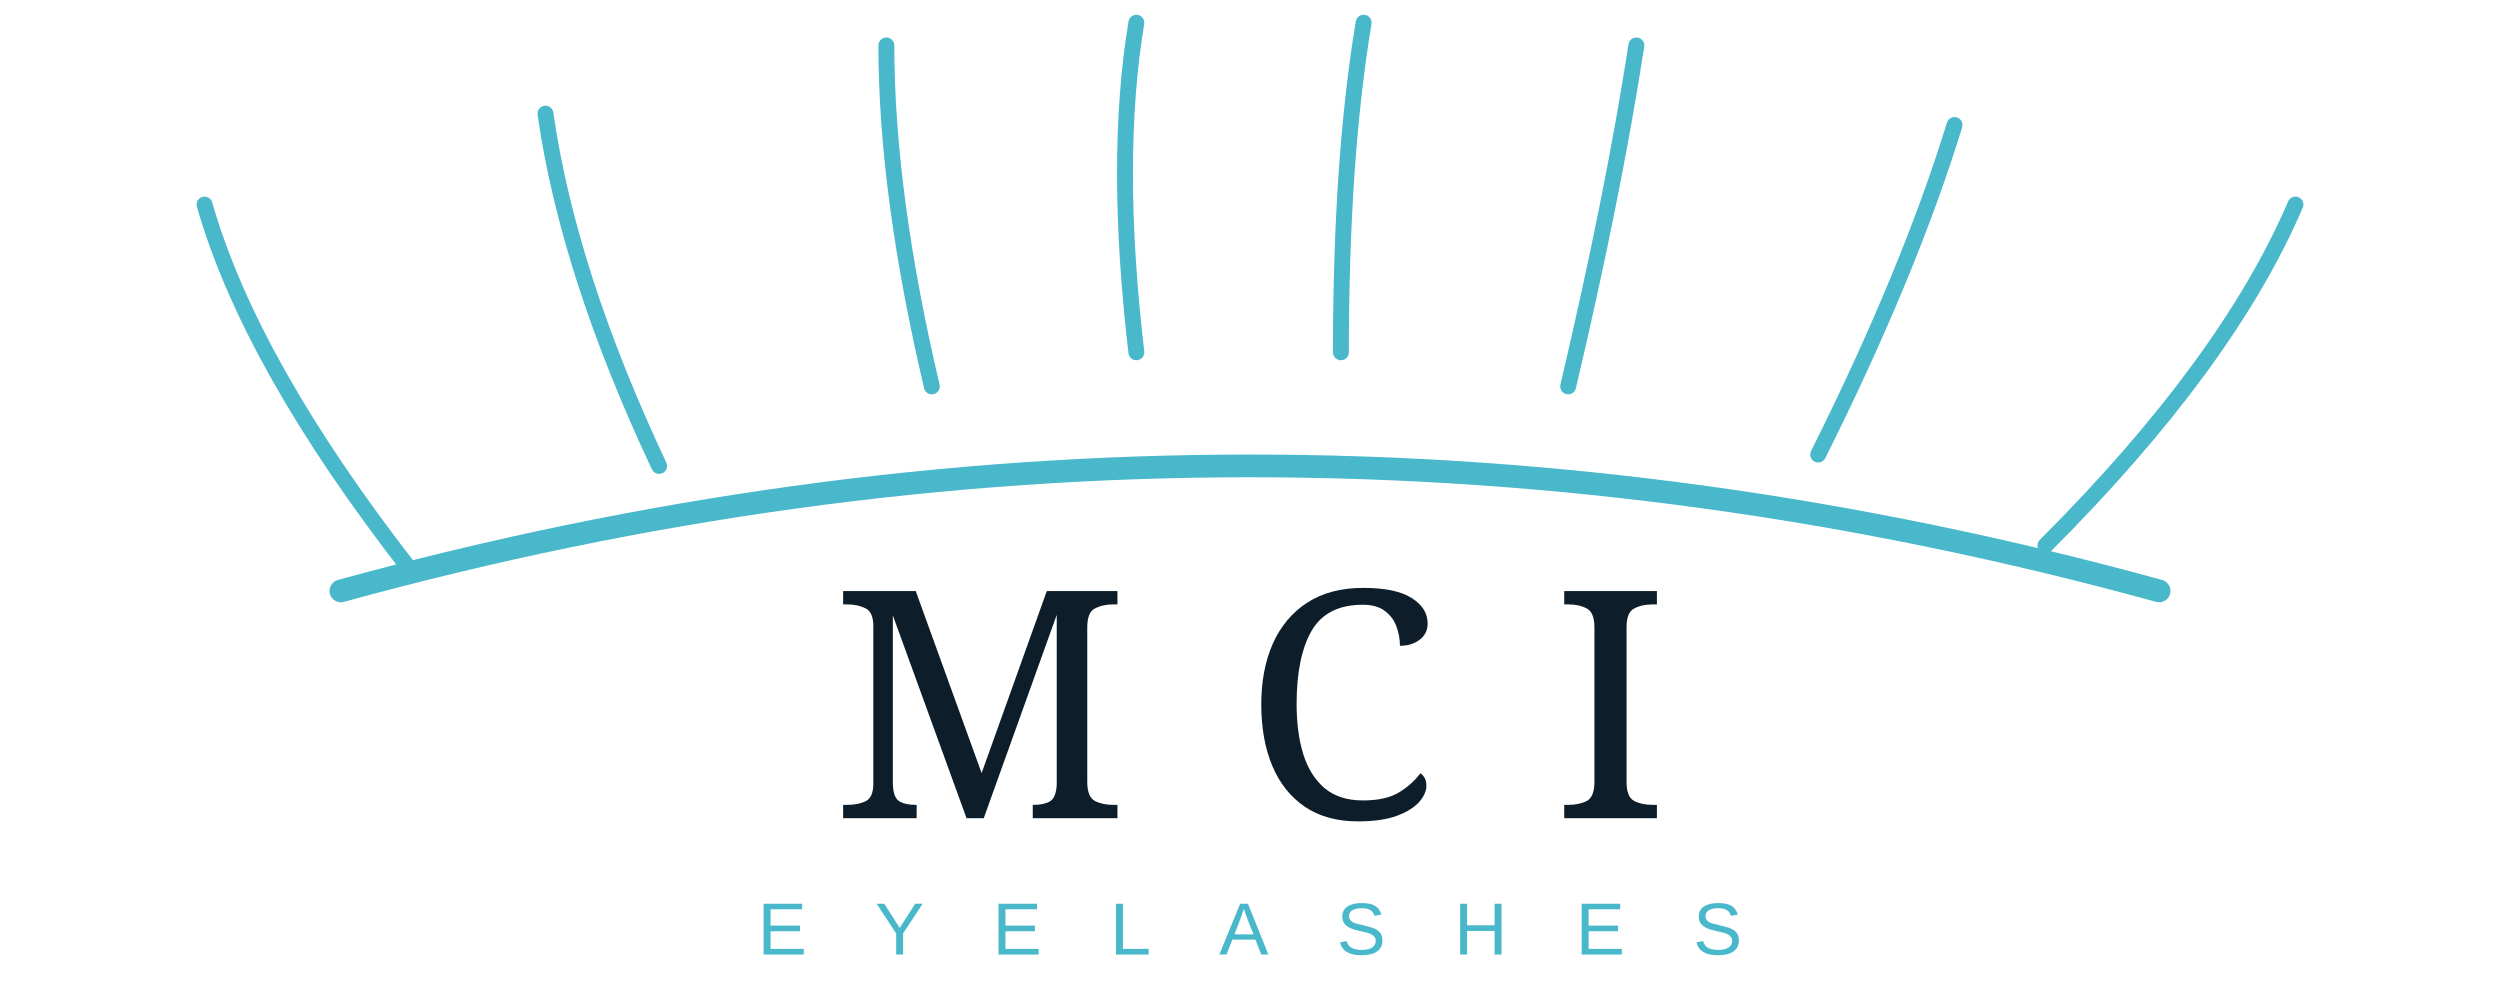
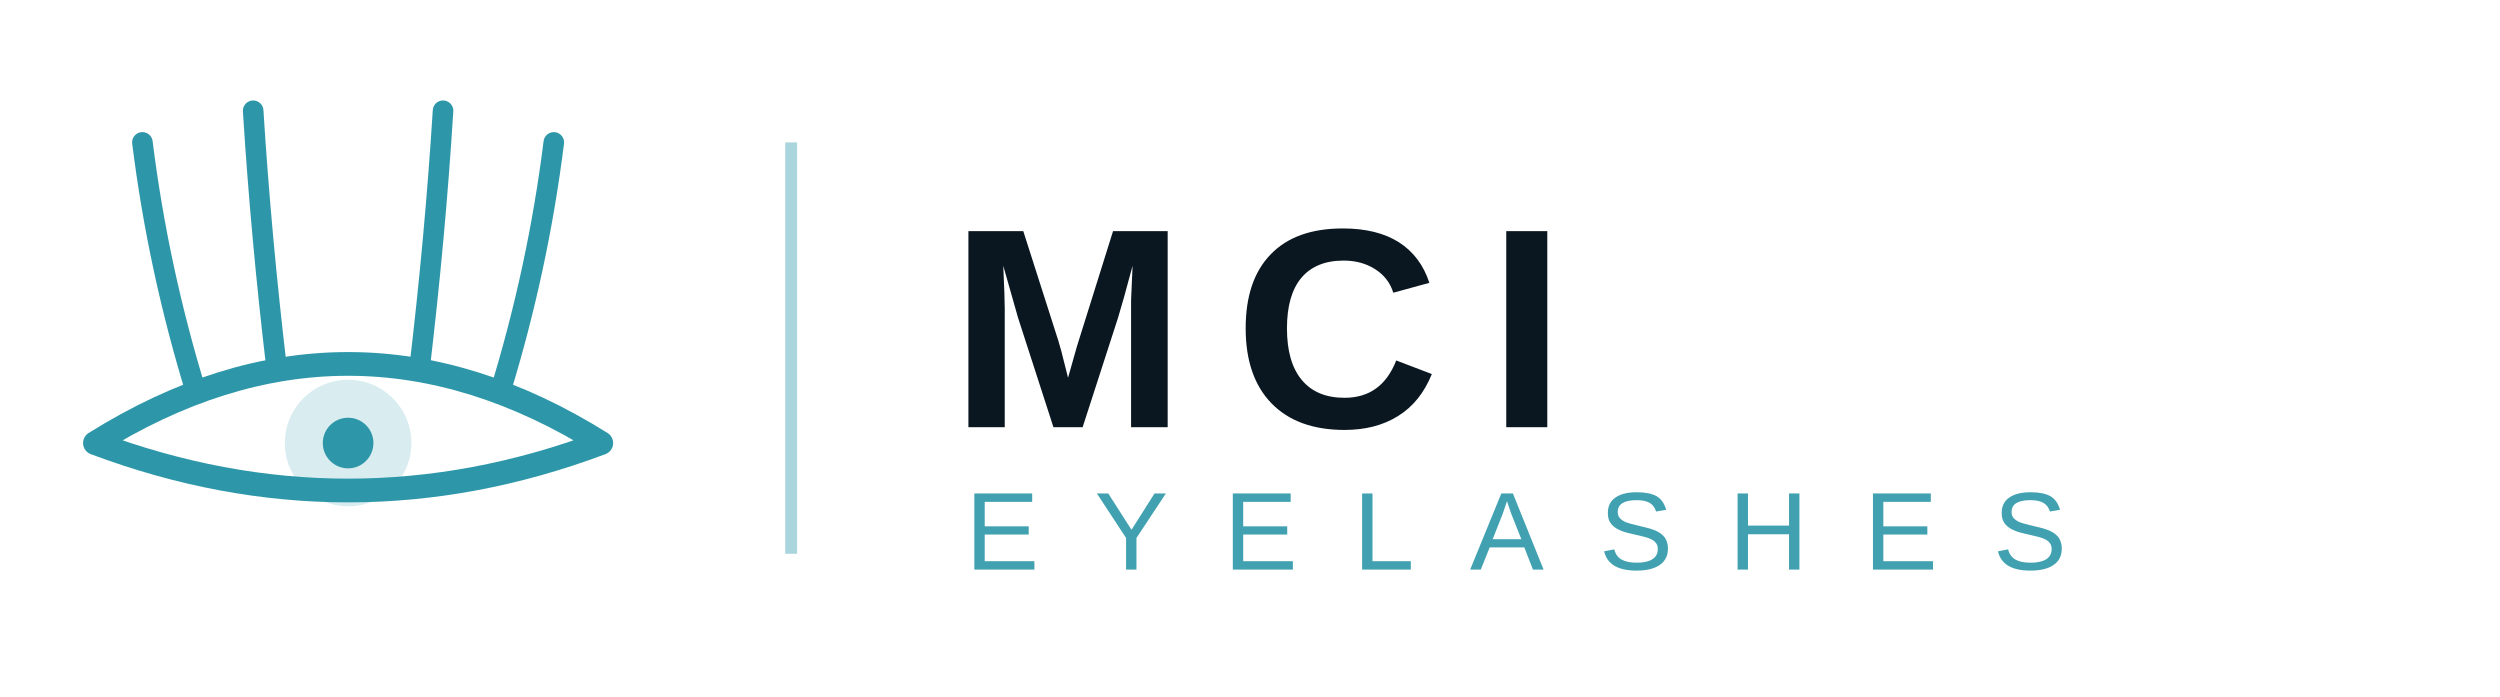
- <svg xmlns="http://www.w3.org/2000/svg" viewBox="0 0 220 88" fill="none">
-   <path d="M 30 52 Q 110 30 190 52" stroke="#48B8CA" stroke-width="2" stroke-linecap="round" fill="none" />
-   <path d="M 36 50 Q 22 32 18 18" stroke="#48B8CA" stroke-width="1.4" stroke-linecap="round" />
-   <path d="M 58 41 Q 50 24 48 10" stroke="#48B8CA" stroke-width="1.4" stroke-linecap="round" />
-   <path d="M 82 34 Q 78 17 78 4" stroke="#48B8CA" stroke-width="1.4" stroke-linecap="round" />
-   <path d="M 100 31 Q 98 14 100 2" stroke="#48B8CA" stroke-width="1.4" stroke-linecap="round" />
-   <path d="M 118 31 Q 118 14 120 2" stroke="#48B8CA" stroke-width="1.4" stroke-linecap="round" />
-   <path d="M 138 34 Q 142 17 144 4" stroke="#48B8CA" stroke-width="1.4" stroke-linecap="round" />
-   <path d="M 160 40 Q 168 24 172 11" stroke="#48B8CA" stroke-width="1.4" stroke-linecap="round" />
-   <path d="M 180 48 Q 196 32 202 18" stroke="#48B8CA" stroke-width="1.4" stroke-linecap="round" />
-   <text x="110" y="72" font-family="'Cormorant Garamond', Georgia, serif" font-size="28" font-weight="400" fill="#0D1E2A" text-anchor="middle" letter-spacing="10">MCI</text>
-   <text x="110" y="84" font-family="'Montserrat', Arial, sans-serif" font-size="6.5" font-weight="500" fill="#48B8CA" text-anchor="middle" letter-spacing="6">EYELASHES</text>
+ <svg xmlns="http://www.w3.org/2000/svg" viewBox="0 0 158 44" fill="none">
+   <g transform="translate(4, 4)">
+     <path d="M 2 24 Q 18 14 34 24 Q 18 30 2 24 Z" stroke="#2D97A9" stroke-width="1.5" fill="none" stroke-linejoin="round" stroke-linecap="round" />
+     <path d="M 8.4 20.8 Q 6 13 5 5" stroke="#2D97A9" stroke-width="1.3" fill="none" stroke-linecap="round" />
+     <path d="M 13.5 19.4 Q 12.5 11 12 3" stroke="#2D97A9" stroke-width="1.3" fill="none" stroke-linecap="round" />
+     <path d="M 22.5 19.4 Q 23.5 11 24 3" stroke="#2D97A9" stroke-width="1.3" fill="none" stroke-linecap="round" />
+     <path d="M 27.6 20.8 Q 30 13 31 5" stroke="#2D97A9" stroke-width="1.3" fill="none" stroke-linecap="round" />
+     <circle cx="18" cy="24" r="4" fill="#2D97A9" opacity="0.18" />
+     <circle cx="18" cy="24" r="1.6" fill="#2D97A9" />
+   </g>
+   <line x1="50" y1="9" x2="50" y2="35" stroke="#2D97A9" stroke-width="0.75" opacity="0.4" />
+   <text x="60" y="27" font-family="Montserrat, 'Helvetica Neue', Arial, sans-serif" font-size="18" font-weight="700" letter-spacing="3" fill="#0a1720">MCI</text>
+   <text x="61" y="36" font-family="Montserrat, 'Helvetica Neue', Arial, sans-serif" font-size="7" font-weight="300" letter-spacing="3.5" fill="rgba(45,151,169,0.9)">EYELASHES</text>
</svg>
